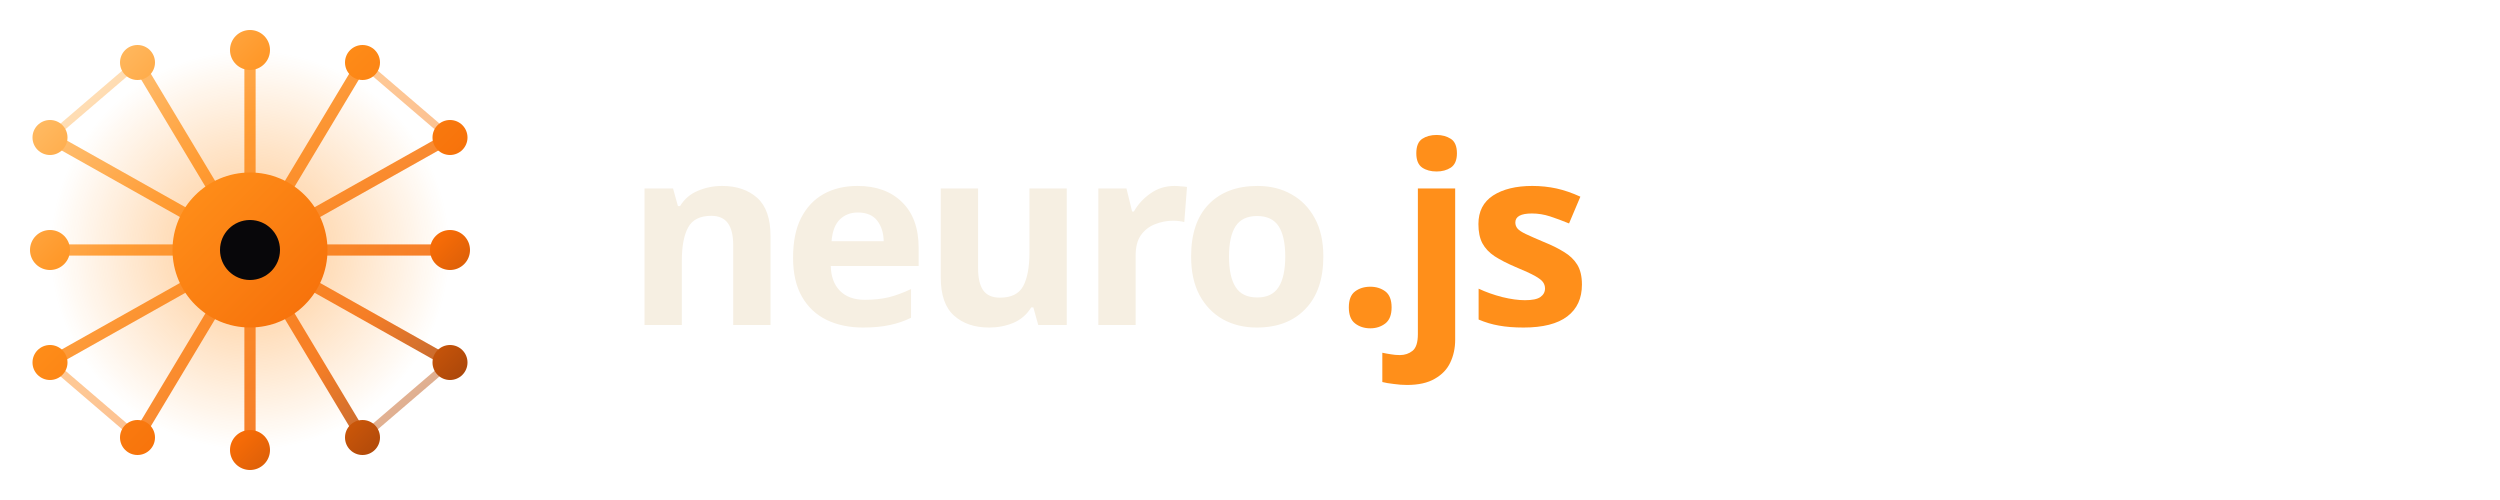
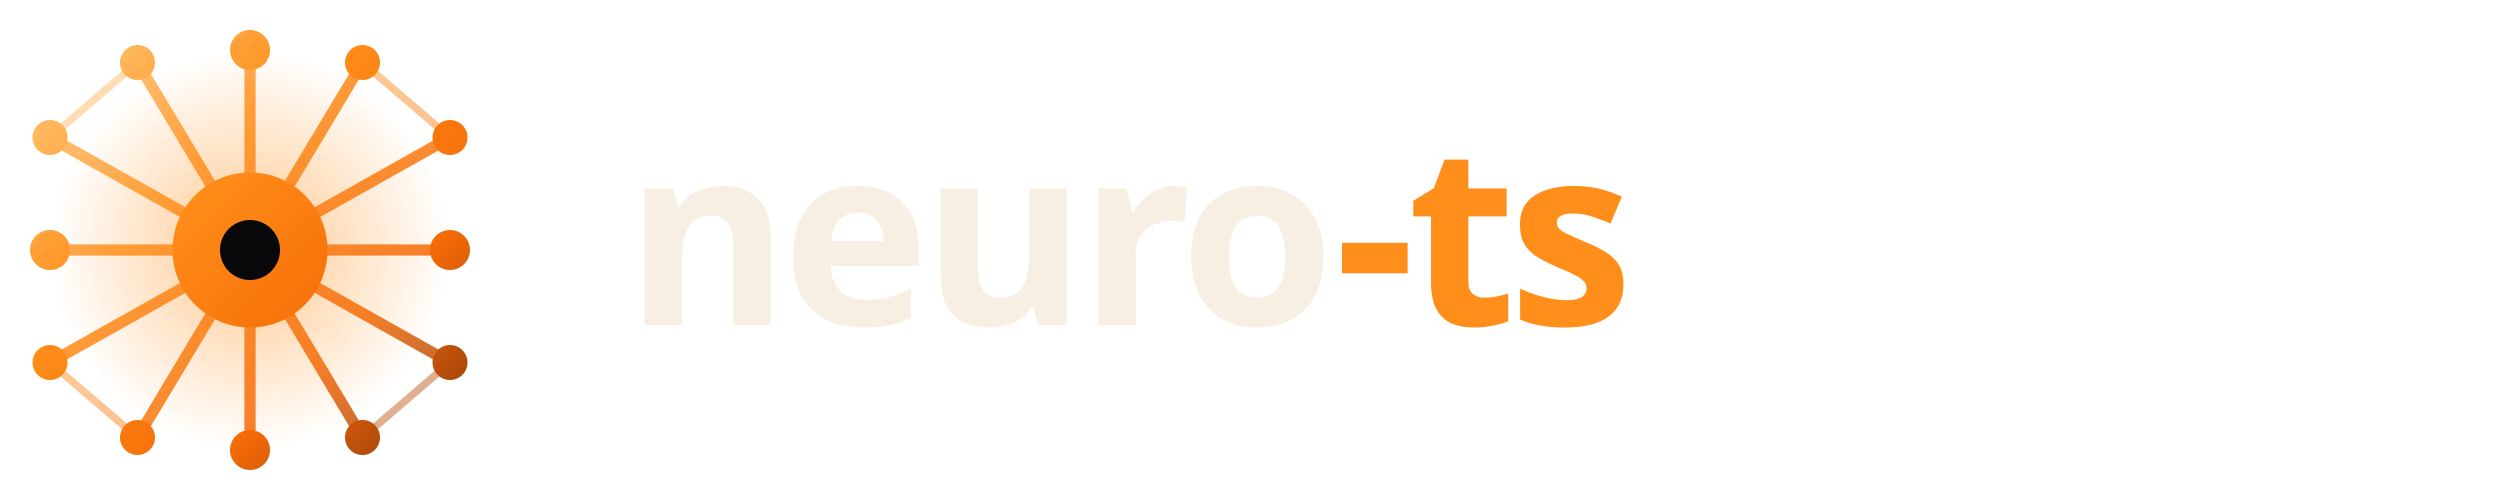
- <svg xmlns="http://www.w3.org/2000/svg" viewBox="0 0 200 40" fill="none" aria-label="neuro-js" role="img">
+ <svg xmlns="http://www.w3.org/2000/svg" viewBox="0 0 200 40" fill="none" aria-label="neuro-ts" role="img">
  <defs>
    <linearGradient id="ember" x1="0" y1="0" x2="36" y2="36" gradientUnits="userSpaceOnUse">
      <stop offset="0" stop-color="#ffd189" />
      <stop offset="0.35" stop-color="#ff8f1a" />
      <stop offset="0.7" stop-color="#f56b07" />
      <stop offset="1" stop-color="#7a2f0d" />
    </linearGradient>
    <radialGradient id="halo" cx="50%" cy="50%" r="50%">
      <stop offset="0" stop-color="#ff8f1a" stop-opacity="0.5" />
      <stop offset="1" stop-color="#ff8f1a" stop-opacity="0" />
    </radialGradient>
  </defs>
  <g transform="translate(2 2)">
    <circle cx="18" cy="18" r="16" fill="url(#halo)" />
    <g stroke="url(#ember)" stroke-width="0.9" stroke-linecap="round" opacity="0.85">
      <line x1="18" y1="18" x2="9" y2="3" />
      <line x1="18" y1="18" x2="18" y2="2" />
      <line x1="18" y1="18" x2="27" y2="3" />
      <line x1="18" y1="18" x2="34" y2="9" />
      <line x1="18" y1="18" x2="34" y2="18" />
      <line x1="18" y1="18" x2="34" y2="27" />
      <line x1="18" y1="18" x2="27" y2="33" />
      <line x1="18" y1="18" x2="18" y2="34" />
      <line x1="18" y1="18" x2="9" y2="33" />
      <line x1="18" y1="18" x2="2" y2="27" />
      <line x1="18" y1="18" x2="2" y2="18" />
      <line x1="18" y1="18" x2="2" y2="9" />
    </g>
    <g stroke="url(#ember)" stroke-width="0.6" stroke-linecap="round" opacity="0.45">
      <line x1="9" y1="3" x2="2" y2="9" />
      <line x1="27" y1="3" x2="34" y2="9" />
      <line x1="34" y1="27" x2="27" y2="33" />
      <line x1="9" y1="33" x2="2" y2="27" />
    </g>
    <g fill="url(#ember)">
      <circle cx="9" cy="3" r="1.4" />
      <circle cx="18" cy="2" r="1.6" />
      <circle cx="27" cy="3" r="1.4" />
      <circle cx="34" cy="9" r="1.4" />
      <circle cx="34" cy="18" r="1.6" />
      <circle cx="34" cy="27" r="1.4" />
      <circle cx="27" cy="33" r="1.4" />
      <circle cx="18" cy="34" r="1.6" />
      <circle cx="9" cy="33" r="1.4" />
      <circle cx="2" cy="27" r="1.4" />
      <circle cx="2" cy="18" r="1.6" />
      <circle cx="2" cy="9" r="1.4" />
    </g>
    <circle cx="18" cy="18" r="6.2" fill="url(#ember)" />
    <circle cx="18" cy="18" r="2.4" fill="#08070a" />
  </g>
-   <text x="50" y="26" font-family="&quot;Geist&quot;, system-ui, sans-serif" font-weight="700" font-size="20" letter-spacing="-0.03em" fill="#f6efe2">neuro<tspan fill="#ff8f1a">.js</tspan>
+   <text x="50" y="26" font-family="&quot;Geist&quot;, system-ui, sans-serif" font-weight="700" font-size="20" letter-spacing="-0.03em" fill="#f6efe2">neuro<tspan fill="#ff8f1a">-ts</tspan>
  </text>
</svg>
